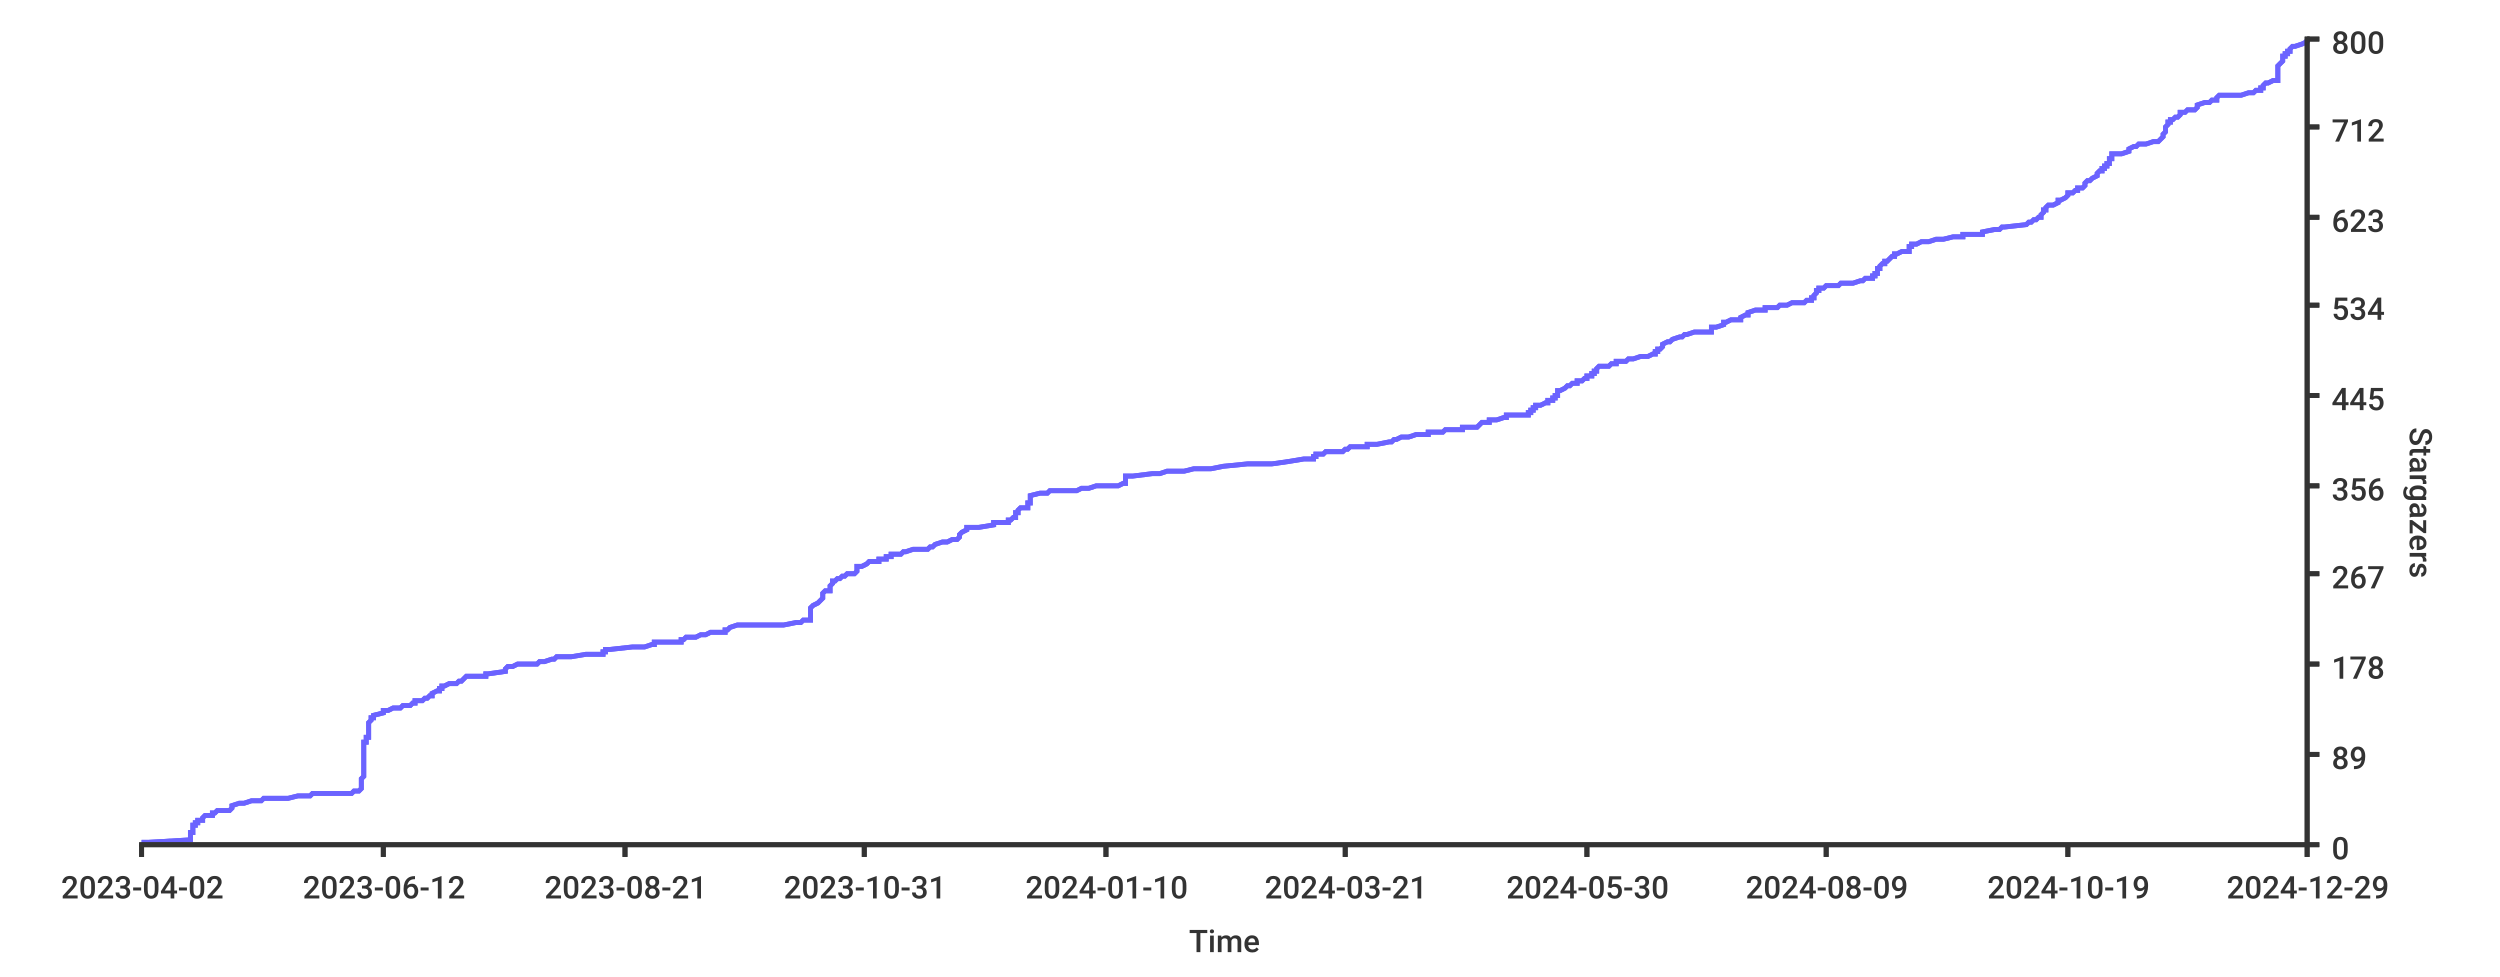
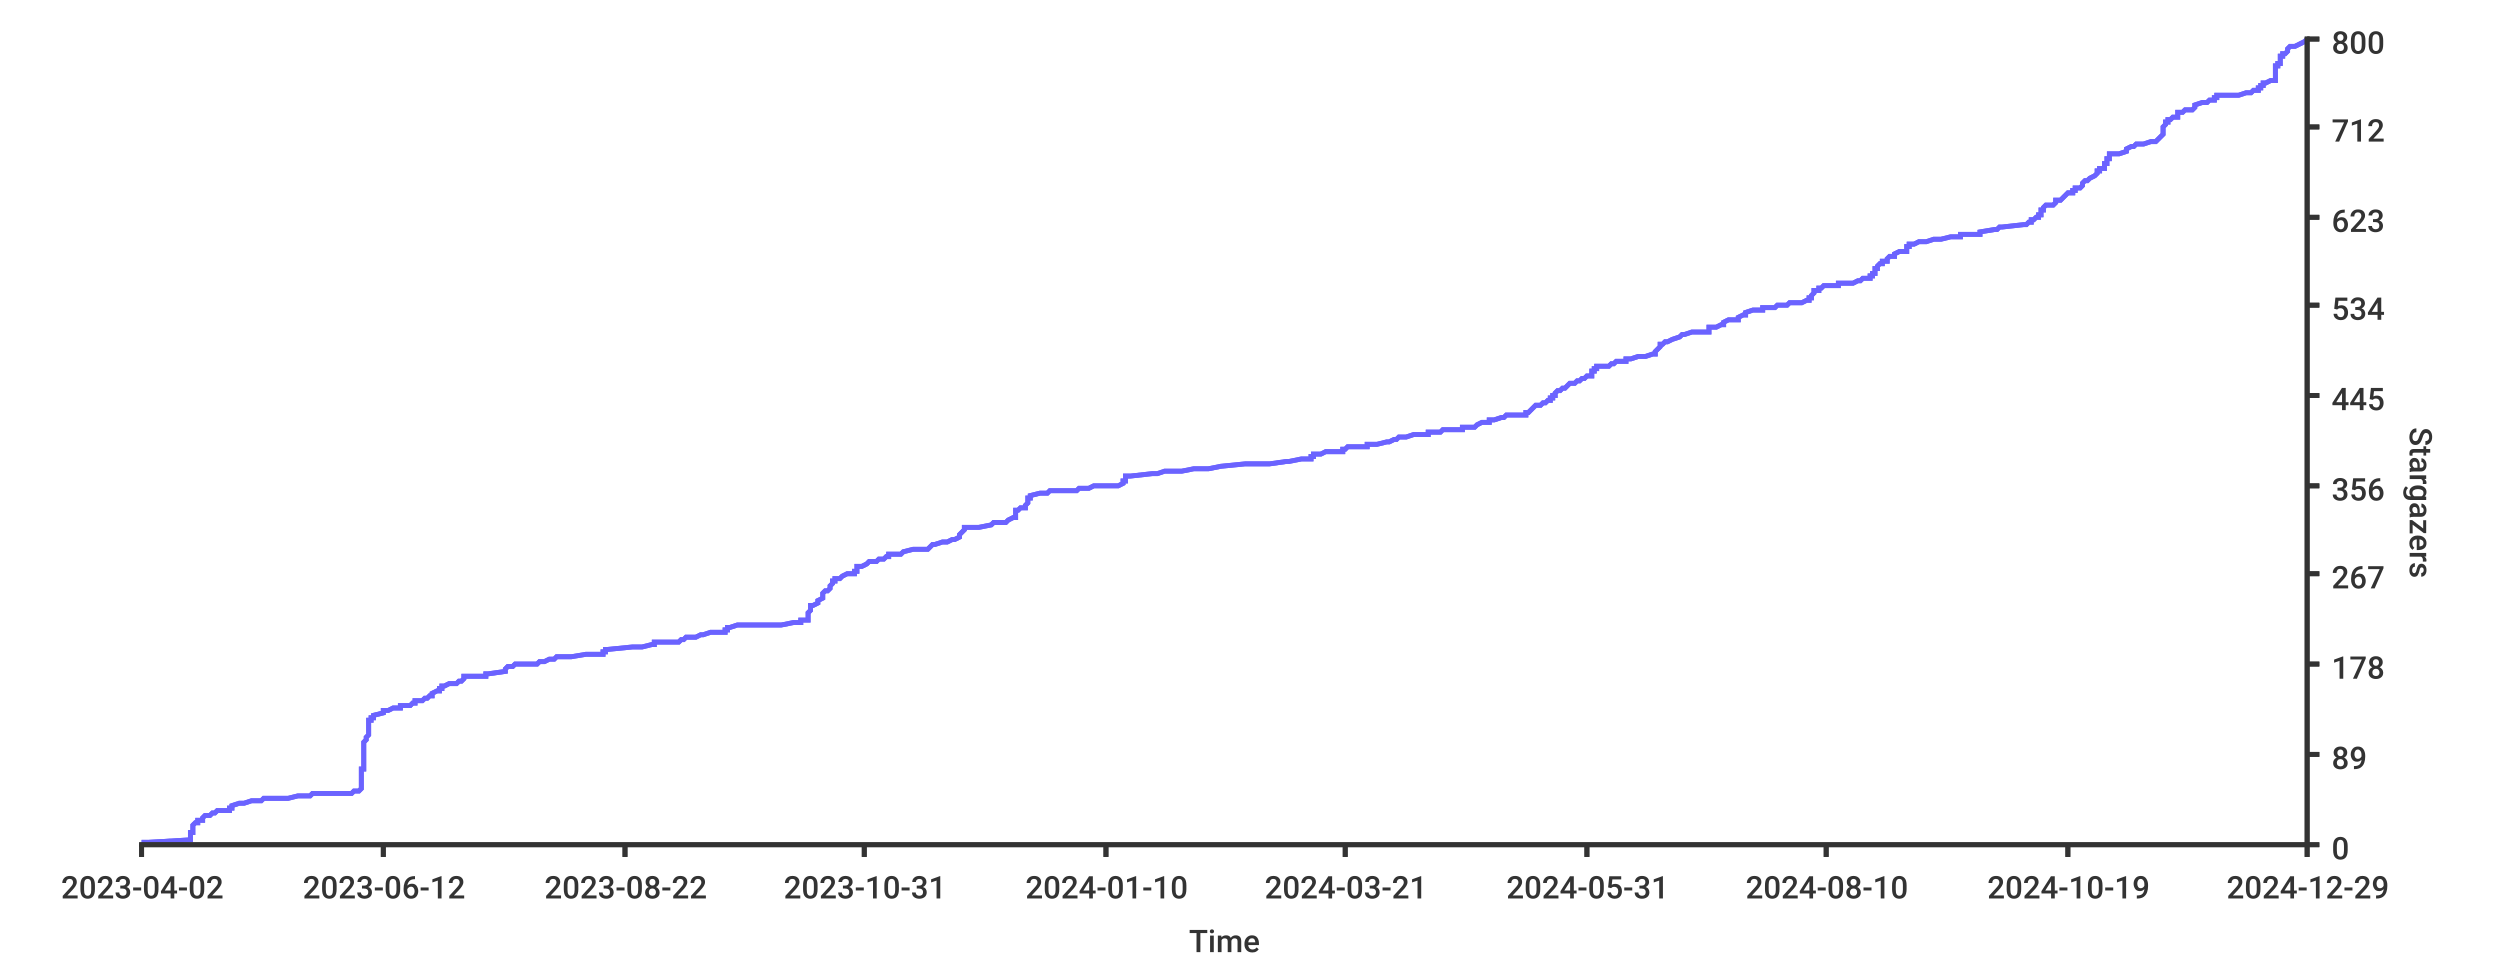
<svg xmlns="http://www.w3.org/2000/svg" width="1024px" height="400px">
  <style type="text/css">
path { fill: none; stroke: rgb(51,51,51); }
path.series { stroke: #6b63ff; }
rect.background { fill: rgb(255,255,255); stroke: none; }

text {
	stroke-width: 0;
	stroke: none;
	fill: rgba(51,51,51,1.0);
	font-size: 12.8px;
	font-family: 'Roboto Medium', sans-serif;
}
</style>
-   <rect class="background" rx="8" x="0" y="0" width="1024px" height="400px" />
  <rect x="0" y="0" width="1024px" height="400px" class="background" rx="8" />
-   <path stroke-width="2" class="series" d="M 58 345 L 61 345 L 78 344 L 78 344 L 78 343 L 78 343 L 78 343 L 78 342 L 78 342 L 78 341 L 79 341 L 79 341 L 79 340 L 79 340 L 79 339 L 79 339 L 79 338 L 79 338 L 80 338 L 80 337 L 81 337 L 81 336 L 82 336 L 83 336 L 83 335 L 83 335 L 84 334 L 85 334 L 87 334 L 87 333 L 88 333 L 89 332 L 94 332 L 95 331 L 95 331 L 95 331 L 95 330 L 95 330 L 98 329 L 99 329 L 100 329 L 103 328 L 107 328 L 108 327 L 116 327 L 118 327 L 122 326 L 127 326 L 128 325 L 144 325 L 145 324 L 145 324 L 147 324 L 148 323 L 148 323 L 148 322 L 148 322 L 148 322 L 148 321 L 148 321 L 148 320 L 148 320 L 148 320 L 148 319 L 148 319 L 149 318 L 149 318 L 149 317 L 149 317 L 149 317 L 149 316 L 149 316 L 149 315 L 149 315 L 149 315 L 149 314 L 149 314 L 149 313 L 149 313 L 149 313 L 149 312 L 149 312 L 149 311 L 149 311 L 149 310 L 149 310 L 149 310 L 149 309 L 149 309 L 149 308 L 149 308 L 149 308 L 149 307 L 149 307 L 149 306 L 149 306 L 149 305 L 149 305 L 149 305 L 149 304 L 150 304 L 150 303 L 150 303 L 150 303 L 150 302 L 151 302 L 151 301 L 151 301 L 151 301 L 151 300 L 151 300 L 151 299 L 151 299 L 151 298 L 151 298 L 151 298 L 151 297 L 151 297 L 151 296 L 151 296 L 151 296 L 152 295 L 152 295 L 152 294 L 153 294 L 153 294 L 153 293 L 153 293 L 157 292 L 157 292 L 157 291 L 159 291 L 159 291 L 161 290 L 164 290 L 165 289 L 167 289 L 168 289 L 169 288 L 170 288 L 170 287 L 173 287 L 173 287 L 174 286 L 175 286 L 176 285 L 177 285 L 177 284 L 177 284 L 177 284 L 179 283 L 180 283 L 180 282 L 181 282 L 181 282 L 181 281 L 182 281 L 184 280 L 185 280 L 187 280 L 188 279 L 189 279 L 190 278 L 190 278 L 191 277 L 192 277 L 199 277 L 199 276 L 200 276 L 207 275 L 207 275 L 207 275 L 207 274 L 207 274 L 208 273 L 210 273 L 212 272 L 212 272 L 220 272 L 221 271 L 223 271 L 226 270 L 227 270 L 227 270 L 228 269 L 234 269 L 240 268 L 247 268 L 247 268 L 247 267 L 248 267 L 248 266 L 250 266 L 259 265 L 263 265 L 264 265 L 267 264 L 268 264 L 268 263 L 279 263 L 279 263 L 279 262 L 280 262 L 281 261 L 284 261 L 285 261 L 287 260 L 289 260 L 291 259 L 297 259 L 297 258 L 298 258 L 298 258 L 299 257 L 299 257 L 302 256 L 308 256 L 321 256 L 326 255 L 328 255 L 329 254 L 330 254 L 332 254 L 332 253 L 332 253 L 332 252 L 332 252 L 332 251 L 332 251 L 332 251 L 332 250 L 332 250 L 332 249 L 332 249 L 332 249 L 333 248 L 333 248 L 335 247 L 335 247 L 335 247 L 336 246 L 336 246 L 337 245 L 337 245 L 337 244 L 337 244 L 337 244 L 337 243 L 337 243 L 338 242 L 339 242 L 340 242 L 340 241 L 340 241 L 340 240 L 340 240 L 341 239 L 341 239 L 341 239 L 341 238 L 342 238 L 343 237 L 343 237 L 344 237 L 345 236 L 346 236 L 347 235 L 350 235 L 350 235 L 351 234 L 351 234 L 351 233 L 351 233 L 351 232 L 353 232 L 353 232 L 355 231 L 355 231 L 356 230 L 358 230 L 360 230 L 360 229 L 363 229 L 363 228 L 364 228 L 365 228 L 365 227 L 369 227 L 370 226 L 371 226 L 374 225 L 376 225 L 380 225 L 381 224 L 382 224 L 383 223 L 383 223 L 383 223 L 386 222 L 388 222 L 390 221 L 390 221 L 392 221 L 393 220 L 393 220 L 393 219 L 393 219 L 394 218 L 394 218 L 394 218 L 396 217 L 396 217 L 396 216 L 397 216 L 401 216 L 407 215 L 407 215 L 407 214 L 411 214 L 413 214 L 413 213 L 414 213 L 415 212 L 416 212 L 416 211 L 416 211 L 416 211 L 416 210 L 417 210 L 417 209 L 417 209 L 417 209 L 418 208 L 421 208 L 421 207 L 421 207 L 421 206 L 421 206 L 422 206 L 422 205 L 422 205 L 422 204 L 422 204 L 422 204 L 422 203 L 422 203 L 426 202 L 429 202 L 429 202 L 430 201 L 441 201 L 443 200 L 446 200 L 449 199 L 456 199 L 458 199 L 460 198 L 461 198 L 461 197 L 461 197 L 461 197 L 461 196 L 461 196 L 461 195 L 463 195 L 464 195 L 472 194 L 475 194 L 478 193 L 485 193 L 489 192 L 493 192 L 496 192 L 501 191 L 501 191 L 511 190 L 521 190 L 521 190 L 528 189 L 528 189 L 534 188 L 535 188 L 538 188 L 538 187 L 539 187 L 539 186 L 542 186 L 543 185 L 546 185 L 550 185 L 551 184 L 552 184 L 553 183 L 556 183 L 560 183 L 560 182 L 564 182 L 569 181 L 570 181 L 570 181 L 571 180 L 572 180 L 574 179 L 577 179 L 580 178 L 582 178 L 585 178 L 585 177 L 591 177 L 592 176 L 595 176 L 599 176 L 599 175 L 605 175 L 606 174 L 606 174 L 607 173 L 608 173 L 610 173 L 610 172 L 613 172 L 616 171 L 617 171 L 617 171 L 617 170 L 626 170 L 626 169 L 626 169 L 627 169 L 627 168 L 628 168 L 628 167 L 629 167 L 629 166 L 631 166 L 631 166 L 633 165 L 634 165 L 634 164 L 635 164 L 636 164 L 636 163 L 637 163 L 637 162 L 637 162 L 638 162 L 638 161 L 638 161 L 638 160 L 639 160 L 641 159 L 641 159 L 641 159 L 642 158 L 643 158 L 644 157 L 645 157 L 646 157 L 646 156 L 648 156 L 649 155 L 649 155 L 650 155 L 650 154 L 652 154 L 652 153 L 653 153 L 653 152 L 653 152 L 654 152 L 654 151 L 654 151 L 655 150 L 656 150 L 659 150 L 660 149 L 662 149 L 662 148 L 665 148 L 666 148 L 667 147 L 669 147 L 672 146 L 675 146 L 677 145 L 678 145 L 678 145 L 678 144 L 679 144 L 679 143 L 680 143 L 680 143 L 681 142 L 681 142 L 681 141 L 681 141 L 683 140 L 684 140 L 684 140 L 685 139 L 685 139 L 688 138 L 689 138 L 689 138 L 690 137 L 691 137 L 694 136 L 696 136 L 701 136 L 701 135 L 701 135 L 701 134 L 703 134 L 706 133 L 706 133 L 706 133 L 706 132 L 707 132 L 709 131 L 712 131 L 713 131 L 713 130 L 713 130 L 715 129 L 716 129 L 716 129 L 716 128 L 716 128 L 719 127 L 723 127 L 723 126 L 727 126 L 728 126 L 729 125 L 732 125 L 734 124 L 737 124 L 739 124 L 740 123 L 742 123 L 742 122 L 742 122 L 743 122 L 743 121 L 743 121 L 744 120 L 744 120 L 744 119 L 745 119 L 745 119 L 745 118 L 747 118 L 748 117 L 748 117 L 753 117 L 754 116 L 759 116 L 762 115 L 762 115 L 763 115 L 764 114 L 767 114 L 767 113 L 768 113 L 768 112 L 769 112 L 769 112 L 769 111 L 769 111 L 769 110 L 770 110 L 770 110 L 770 109 L 770 109 L 771 108 L 772 108 L 772 107 L 772 107 L 773 107 L 774 106 L 774 106 L 775 105 L 776 105 L 776 105 L 776 104 L 777 104 L 779 103 L 781 103 L 782 103 L 782 102 L 782 102 L 782 101 L 783 101 L 783 100 L 783 100 L 785 100 L 787 99 L 790 99 L 793 98 L 794 98 L 796 98 L 800 97 L 804 97 L 804 96 L 807 96 L 812 96 L 812 95 L 812 95 L 817 94 L 819 94 L 820 93 L 820 93 L 821 93 L 830 92 L 830 92 L 831 91 L 832 91 L 832 91 L 833 90 L 834 90 L 835 89 L 835 89 L 836 89 L 836 88 L 836 88 L 837 87 L 837 87 L 837 86 L 837 86 L 838 86 L 838 85 L 838 85 L 839 84 L 840 84 L 841 84 L 843 83 L 843 83 L 843 82 L 844 82 L 844 82 L 846 81 L 846 81 L 847 80 L 847 80 L 847 79 L 847 79 L 849 79 L 850 78 L 851 78 L 851 77 L 852 77 L 853 77 L 854 76 L 854 76 L 854 75 L 854 75 L 855 74 L 855 74 L 856 74 L 857 73 L 857 73 L 859 72 L 859 72 L 859 72 L 859 71 L 859 71 L 860 70 L 861 70 L 861 70 L 861 69 L 862 69 L 862 68 L 863 68 L 863 67 L 864 67 L 864 67 L 864 66 L 864 66 L 864 65 L 865 65 L 865 65 L 865 64 L 865 64 L 865 63 L 868 63 L 869 63 L 872 62 L 872 62 L 872 61 L 872 61 L 874 60 L 875 60 L 875 60 L 876 59 L 879 59 L 882 58 L 882 58 L 884 58 L 885 57 L 885 57 L 886 56 L 886 56 L 886 56 L 886 55 L 886 55 L 887 54 L 887 54 L 887 53 L 887 53 L 887 53 L 887 52 L 887 52 L 888 51 L 888 51 L 888 51 L 888 50 L 889 50 L 889 49 L 889 49 L 890 49 L 891 48 L 892 48 L 893 47 L 893 47 L 893 46 L 895 46 L 895 46 L 896 45 L 899 45 L 900 44 L 900 44 L 900 44 L 900 43 L 900 43 L 903 42 L 905 42 L 906 41 L 908 41 L 908 41 L 908 40 L 908 40 L 909 39 L 915 39 L 918 39 L 921 38 L 923 38 L 924 37 L 925 37 L 926 37 L 926 36 L 927 36 L 927 35 L 927 35 L 928 34 L 929 34 L 929 34 L 931 33 L 933 33 L 933 32 L 933 32 L 933 32 L 933 31 L 933 31 L 933 30 L 933 30 L 933 30 L 933 29 L 933 29 L 933 28 L 933 28 L 933 27 L 933 27 L 933 27 L 934 26 L 934 26 L 935 25 L 935 25 L 935 25 L 935 24 L 935 24 L 935 23 L 936 23 L 936 23 L 936 22 L 937 22 L 937 21 L 938 21 L 938 20 L 938 20 L 938 20 L 939 19 L 940 19 L 943 18 L 943 18 L 943 18 L 945 17 L 945 17 L 945 16" />
-   <path stroke-width="2" class="series" d="M 58 345 L 61 345 L 78 344 L 78 344 L 78 343 L 78 343 L 78 343 L 78 342 L 78 342 L 78 341 L 79 341 L 79 341 L 79 340 L 79 340 L 79 339 L 79 339 L 79 338 L 79 338 L 80 338 L 80 337 L 81 337 L 81 336 L 82 336 L 83 336 L 83 335 L 83 335 L 84 334 L 85 334 L 87 334 L 87 333 L 88 333 L 89 332 L 94 332 L 95 331 L 95 331 L 95 331 L 95 330 L 95 330 L 98 329 L 99 329 L 100 329 L 103 328 L 107 328 L 108 327 L 116 327 L 118 327 L 122 326 L 127 326 L 128 325 L 144 325 L 145 324 L 145 324 L 147 324 L 148 323 L 148 323 L 148 322 L 148 322 L 148 322 L 148 321 L 148 321 L 148 320 L 148 320 L 148 320 L 148 319 L 148 319 L 149 318 L 149 318 L 149 317 L 149 317 L 149 317 L 149 316 L 149 316 L 149 315 L 149 315 L 149 315 L 149 314 L 149 314 L 149 313 L 149 313 L 149 313 L 149 312 L 149 312 L 149 311 L 149 311 L 149 310 L 149 310 L 149 310 L 149 309 L 149 309 L 149 308 L 149 308 L 149 308 L 149 307 L 149 307 L 149 306 L 149 306 L 149 305 L 149 305 L 149 305 L 149 304 L 150 304 L 150 303 L 150 303 L 150 303 L 150 302 L 151 302 L 151 301 L 151 301 L 151 301 L 151 300 L 151 300 L 151 299 L 151 299 L 151 298 L 151 298 L 151 298 L 151 297 L 151 297 L 151 296 L 151 296 L 151 296 L 152 295 L 152 295 L 152 294 L 153 294 L 153 294 L 153 293 L 153 293 L 157 292 L 157 292 L 157 291 L 159 291 L 159 291 L 161 290 L 164 290 L 165 289 L 167 289 L 168 289 L 169 288 L 170 288 L 170 287 L 173 287 L 173 287 L 174 286 L 175 286 L 176 285 L 177 285 L 177 284 L 177 284 L 177 284 L 179 283 L 180 283 L 180 282 L 181 282 L 181 282 L 181 281 L 182 281 L 184 280 L 185 280 L 187 280 L 188 279 L 189 279 L 190 278 L 190 278 L 191 277 L 192 277 L 199 277 L 199 276 L 200 276 L 207 275 L 207 275 L 207 275 L 207 274 L 207 274 L 208 273 L 210 273 L 212 272 L 212 272 L 220 272 L 221 271 L 223 271 L 226 270 L 227 270 L 227 270 L 228 269 L 234 269 L 240 268 L 247 268 L 247 268 L 247 267 L 248 267 L 248 266 L 250 266 L 259 265 L 263 265 L 264 265 L 267 264 L 268 264 L 268 263 L 279 263 L 279 263 L 279 262 L 280 262 L 281 261 L 284 261 L 285 261 L 287 260 L 289 260 L 291 259 L 297 259 L 297 258 L 298 258 L 298 258 L 299 257 L 299 257 L 302 256 L 308 256 L 321 256 L 326 255 L 328 255 L 329 254 L 330 254 L 332 254 L 332 253 L 332 253 L 332 252 L 332 252 L 332 251 L 332 251 L 332 251 L 332 250 L 332 250 L 332 249 L 332 249 L 332 249 L 333 248 L 333 248 L 335 247 L 335 247 L 335 247 L 336 246 L 336 246 L 337 245 L 337 245 L 337 244 L 337 244 L 337 244 L 337 243 L 337 243 L 338 242 L 339 242 L 340 242 L 340 241 L 340 241 L 340 240 L 340 240 L 341 239 L 341 239 L 341 239 L 341 238 L 342 238 L 343 237 L 343 237 L 344 237 L 345 236 L 346 236 L 347 235 L 350 235 L 350 235 L 351 234 L 351 234 L 351 233 L 351 233 L 351 232 L 353 232 L 353 232 L 355 231 L 355 231 L 356 230 L 358 230 L 360 230 L 360 229 L 363 229 L 363 228 L 364 228 L 365 228 L 365 227 L 369 227 L 370 226 L 371 226 L 374 225 L 376 225 L 380 225 L 381 224 L 382 224 L 383 223 L 383 223 L 383 223 L 386 222 L 388 222 L 390 221 L 390 221 L 392 221 L 393 220 L 393 220 L 393 219 L 393 219 L 394 218 L 394 218 L 394 218 L 396 217 L 396 217 L 396 216 L 397 216 L 401 216 L 407 215 L 407 215 L 407 214 L 411 214 L 413 214 L 413 213 L 414 213 L 415 212 L 416 212 L 416 211 L 416 211 L 416 211 L 416 210 L 417 210 L 417 209 L 417 209 L 417 209 L 418 208 L 421 208 L 421 207 L 421 207 L 421 206 L 421 206 L 422 206 L 422 205 L 422 205 L 422 204 L 422 204 L 422 204 L 422 203 L 422 203 L 426 202 L 429 202 L 429 202 L 430 201 L 441 201 L 443 200 L 446 200 L 449 199 L 456 199 L 458 199 L 460 198 L 461 198 L 461 197 L 461 197 L 461 197 L 461 196 L 461 196 L 461 195 L 463 195 L 464 195 L 472 194 L 475 194 L 478 193 L 485 193 L 489 192 L 493 192 L 496 192 L 501 191 L 501 191 L 511 190 L 521 190 L 521 190 L 528 189 L 528 189 L 534 188 L 535 188 L 538 188 L 538 187 L 539 187 L 539 186 L 542 186 L 543 185 L 546 185 L 550 185 L 551 184 L 552 184 L 553 183 L 556 183 L 560 183 L 560 182 L 564 182 L 569 181 L 570 181 L 570 181 L 571 180 L 572 180 L 574 179 L 577 179 L 580 178 L 582 178 L 585 178 L 585 177 L 591 177 L 592 176 L 595 176 L 599 176 L 599 175 L 605 175 L 606 174 L 606 174 L 607 173 L 608 173 L 610 173 L 610 172 L 613 172 L 616 171 L 617 171 L 617 171 L 617 170 L 626 170 L 626 169 L 626 169 L 627 169 L 627 168 L 628 168 L 628 167 L 629 167 L 629 166 L 631 166 L 631 166 L 633 165 L 634 165 L 634 164 L 635 164 L 636 164 L 636 163 L 637 163 L 637 162 L 637 162 L 638 162 L 638 161 L 638 161 L 638 160 L 639 160 L 641 159 L 641 159 L 641 159 L 642 158 L 643 158 L 644 157 L 645 157 L 646 157 L 646 156 L 648 156 L 649 155 L 649 155 L 650 155 L 650 154 L 652 154 L 652 153 L 653 153 L 653 152 L 653 152 L 654 152 L 654 151 L 654 151 L 655 150 L 656 150 L 659 150 L 660 149 L 662 149 L 662 148 L 665 148 L 666 148 L 667 147 L 669 147 L 672 146 L 675 146 L 677 145 L 678 145 L 678 145 L 678 144 L 679 144 L 679 143 L 680 143 L 680 143 L 681 142 L 681 142 L 681 141 L 681 141 L 683 140 L 684 140 L 684 140 L 685 139 L 685 139 L 688 138 L 689 138 L 689 138 L 690 137 L 691 137 L 694 136 L 696 136 L 701 136 L 701 135 L 701 135 L 701 134 L 703 134 L 706 133 L 706 133 L 706 133 L 706 132 L 707 132 L 709 131 L 712 131 L 713 131 L 713 130 L 713 130 L 715 129 L 716 129 L 716 129 L 716 128 L 716 128 L 719 127 L 723 127 L 723 126 L 727 126 L 728 126 L 729 125 L 732 125 L 734 124 L 737 124 L 739 124 L 740 123 L 742 123 L 742 122 L 742 122 L 743 122 L 743 121 L 743 121 L 744 120 L 744 120 L 744 119 L 745 119 L 745 119 L 745 118 L 747 118 L 748 117 L 748 117 L 753 117 L 754 116 L 759 116 L 762 115 L 762 115 L 763 115 L 764 114 L 767 114 L 767 113 L 768 113 L 768 112 L 769 112 L 769 112 L 769 111 L 769 111 L 769 110 L 770 110 L 770 110 L 770 109 L 770 109 L 771 108 L 772 108 L 772 107 L 772 107 L 773 107 L 774 106 L 774 106 L 775 105 L 776 105 L 776 105 L 776 104 L 777 104 L 779 103 L 781 103 L 782 103 L 782 102 L 782 102 L 782 101 L 783 101 L 783 100 L 783 100 L 785 100 L 787 99 L 790 99 L 793 98 L 794 98 L 796 98 L 800 97 L 804 97 L 804 96 L 807 96 L 812 96 L 812 95 L 812 95 L 817 94 L 819 94 L 820 93 L 820 93 L 821 93 L 830 92 L 830 92 L 831 91 L 832 91 L 832 91 L 833 90 L 834 90 L 835 89 L 835 89 L 836 89 L 836 88 L 836 88 L 837 87 L 837 87 L 837 86 L 837 86 L 838 86 L 838 85 L 838 85 L 839 84 L 840 84 L 841 84 L 843 83 L 843 83 L 843 82 L 844 82 L 844 82 L 846 81 L 846 81 L 847 80 L 847 80 L 847 79 L 847 79 L 849 79 L 850 78 L 851 78 L 851 77 L 852 77 L 853 77 L 854 76 L 854 76 L 854 75 L 854 75 L 855 74 L 855 74 L 856 74 L 857 73 L 857 73 L 859 72 L 859 72 L 859 72 L 859 71 L 859 71 L 860 70 L 861 70 L 861 70 L 861 69 L 862 69 L 862 68 L 863 68 L 863 67 L 864 67 L 864 67 L 864 66 L 864 66 L 864 65 L 865 65 L 865 65 L 865 64 L 865 64 L 865 63 L 868 63 L 869 63 L 872 62 L 872 62 L 872 61 L 872 61 L 874 60 L 875 60 L 875 60 L 876 59 L 879 59 L 882 58 L 882 58 L 884 58 L 885 57 L 885 57 L 886 56 L 886 56 L 886 56 L 886 55 L 886 55 L 887 54 L 887 54 L 887 53 L 887 53 L 887 53 L 887 52 L 887 52 L 888 51 L 888 51 L 888 51 L 888 50 L 889 50 L 889 49 L 889 49 L 890 49 L 891 48 L 892 48 L 893 47 L 893 47 L 893 46 L 895 46 L 895 46 L 896 45 L 899 45 L 900 44 L 900 44 L 900 44 L 900 43 L 900 43 L 903 42 L 905 42 L 906 41 L 908 41 L 908 41 L 908 40 L 908 40 L 909 39 L 915 39 L 918 39 L 921 38 L 923 38 L 924 37 L 925 37 L 926 37 L 926 36 L 927 36 L 927 35 L 927 35 L 928 34 L 929 34 L 929 34 L 931 33 L 933 33 L 933 32 L 933 32 L 933 32 L 933 31 L 933 31 L 933 30 L 933 30 L 933 30 L 933 29 L 933 29 L 933 28 L 933 28 L 933 27 L 933 27 L 933 27 L 934 26 L 934 26 L 935 25 L 935 25 L 935 25 L 935 24 L 935 24 L 935 23 L 936 23 L 936 23 L 936 22 L 937 22 L 937 21 L 938 21 L 938 20 L 938 20 L 938 20 L 939 19 L 940 19 L 943 18 L 943 18 L 943 18 L 945 17 L 945 17 L 945 16" />
+   <rect width="1024px" height="400px" class="background" rx="8" x="0" y="0" />
+   <path stroke-width="2" class="series" d="M 58 345 L 61 345 L 78 344 L 78 344 L 78 343 L 78 343 L 78 343 L 78 342 L 78 342 L 78 341 L 79 341 L 79 341 L 79 340 L 79 340 L 79 339 L 79 339 L 79 338 L 79 338 L 79 338 L 80 337 L 81 337 L 81 336 L 82 336 L 83 336 L 83 335 L 83 335 L 84 334 L 85 334 L 86 334 L 87 333 L 88 333 L 89 332 L 94 332 L 94 331 L 94 331 L 95 331 L 95 330 L 95 330 L 98 329 L 99 329 L 100 329 L 103 328 L 107 328 L 108 327 L 116 327 L 118 327 L 122 326 L 127 326 L 128 325 L 144 325 L 145 324 L 145 324 L 147 324 L 148 323 L 148 323 L 148 322 L 148 322 L 148 322 L 148 321 L 148 321 L 148 320 L 148 320 L 148 320 L 148 319 L 148 319 L 148 318 L 148 318 L 148 317 L 148 317 L 148 317 L 148 316 L 148 316 L 148 315 L 148 315 L 149 315 L 149 314 L 149 314 L 149 313 L 149 313 L 149 313 L 149 312 L 149 312 L 149 311 L 149 311 L 149 310 L 149 310 L 149 310 L 149 309 L 149 309 L 149 308 L 149 308 L 149 308 L 149 307 L 149 307 L 149 306 L 149 306 L 149 305 L 149 305 L 149 305 L 149 304 L 149 304 L 150 303 L 150 303 L 150 303 L 150 302 L 150 302 L 151 301 L 151 301 L 151 301 L 151 300 L 151 300 L 151 299 L 151 299 L 151 298 L 151 298 L 151 298 L 151 297 L 151 297 L 151 296 L 151 296 L 151 296 L 151 295 L 152 295 L 152 294 L 153 294 L 153 294 L 153 293 L 153 293 L 157 292 L 157 292 L 157 291 L 159 291 L 159 291 L 161 290 L 164 290 L 164 289 L 167 289 L 168 289 L 169 288 L 170 288 L 170 287 L 173 287 L 173 287 L 174 286 L 175 286 L 176 285 L 177 285 L 177 284 L 177 284 L 177 284 L 179 283 L 180 283 L 180 282 L 180 282 L 181 282 L 181 281 L 182 281 L 184 280 L 185 280 L 187 280 L 188 279 L 189 279 L 190 278 L 190 278 L 190 277 L 192 277 L 199 277 L 199 276 L 200 276 L 207 275 L 207 275 L 207 275 L 207 274 L 207 274 L 208 273 L 210 273 L 211 272 L 212 272 L 220 272 L 221 271 L 223 271 L 225 270 L 227 270 L 227 270 L 228 269 L 234 269 L 240 268 L 247 268 L 247 268 L 247 267 L 248 267 L 248 266 L 249 266 L 259 265 L 263 265 L 263 265 L 267 264 L 268 264 L 268 263 L 278 263 L 278 263 L 279 262 L 280 262 L 281 261 L 284 261 L 285 261 L 287 260 L 288 260 L 291 259 L 297 259 L 297 258 L 298 258 L 298 258 L 298 257 L 299 257 L 302 256 L 308 256 L 320 256 L 325 255 L 328 255 L 328 254 L 330 254 L 331 254 L 331 253 L 331 253 L 331 252 L 331 252 L 331 251 L 331 251 L 331 251 L 332 250 L 332 250 L 332 249 L 332 249 L 332 249 L 332 248 L 333 248 L 335 247 L 335 247 L 335 247 L 335 246 L 335 246 L 337 245 L 337 245 L 337 244 L 337 244 L 337 244 L 337 243 L 337 243 L 338 242 L 339 242 L 339 242 L 340 241 L 340 241 L 340 240 L 340 240 L 341 239 L 341 239 L 341 239 L 341 238 L 342 238 L 342 237 L 343 237 L 344 237 L 345 236 L 345 236 L 347 235 L 350 235 L 350 235 L 350 234 L 351 234 L 351 233 L 351 233 L 351 232 L 353 232 L 353 232 L 355 231 L 355 231 L 356 230 L 358 230 L 359 230 L 360 229 L 362 229 L 363 228 L 363 228 L 364 228 L 364 227 L 369 227 L 370 226 L 370 226 L 374 225 L 376 225 L 380 225 L 381 224 L 381 224 L 382 223 L 383 223 L 383 223 L 386 222 L 388 222 L 390 221 L 390 221 L 391 221 L 393 220 L 393 220 L 393 219 L 393 219 L 394 218 L 394 218 L 394 218 L 395 217 L 395 217 L 395 216 L 396 216 L 401 216 L 406 215 L 406 215 L 407 214 L 410 214 L 412 214 L 413 213 L 413 213 L 415 212 L 416 212 L 416 211 L 416 211 L 416 211 L 416 210 L 416 210 L 416 209 L 417 209 L 417 209 L 418 208 L 420 208 L 420 207 L 420 207 L 421 206 L 421 206 L 421 206 L 421 205 L 421 205 L 421 204 L 421 204 L 422 204 L 422 203 L 422 203 L 426 202 L 429 202 L 429 202 L 430 201 L 441 201 L 442 200 L 446 200 L 448 199 L 455 199 L 458 199 L 460 198 L 460 198 L 460 197 L 460 197 L 461 197 L 461 196 L 461 196 L 461 195 L 462 195 L 463 195 L 472 194 L 474 194 L 477 193 L 484 193 L 489 192 L 493 192 L 495 192 L 500 191 L 500 191 L 510 190 L 520 190 L 520 190 L 527 189 L 528 189 L 533 188 L 534 188 L 537 188 L 537 187 L 538 187 L 538 186 L 541 186 L 543 185 L 546 185 L 550 185 L 550 184 L 551 184 L 552 183 L 556 183 L 560 183 L 560 182 L 564 182 L 568 181 L 569 181 L 569 181 L 571 180 L 572 180 L 573 179 L 576 179 L 579 178 L 582 178 L 585 178 L 585 177 L 590 177 L 591 176 L 594 176 L 599 176 L 599 175 L 604 175 L 605 174 L 605 174 L 607 173 L 607 173 L 610 173 L 610 172 L 612 172 L 615 171 L 616 171 L 616 171 L 617 170 L 625 170 L 625 169 L 626 169 L 626 169 L 627 168 L 627 168 L 628 167 L 628 167 L 629 166 L 631 166 L 631 166 L 632 165 L 633 165 L 634 164 L 634 164 L 635 164 L 635 163 L 636 163 L 636 162 L 636 162 L 637 162 L 637 161 L 637 161 L 638 160 L 639 160 L 640 159 L 640 159 L 641 159 L 642 158 L 642 158 L 643 157 L 645 157 L 645 157 L 646 156 L 647 156 L 648 155 L 649 155 L 649 155 L 650 154 L 652 154 L 652 153 L 652 153 L 652 152 L 653 152 L 653 152 L 653 151 L 654 151 L 654 150 L 655 150 L 659 150 L 660 149 L 661 149 L 662 148 L 664 148 L 666 148 L 666 147 L 668 147 L 671 146 L 674 146 L 677 145 L 677 145 L 678 145 L 678 144 L 678 144 L 679 143 L 679 143 L 679 143 L 680 142 L 680 142 L 680 141 L 681 141 L 682 140 L 683 140 L 683 140 L 685 139 L 685 139 L 688 138 L 688 138 L 688 138 L 689 137 L 690 137 L 693 136 L 696 136 L 700 136 L 700 135 L 700 135 L 700 134 L 703 134 L 705 133 L 706 133 L 706 133 L 706 132 L 706 132 L 708 131 L 712 131 L 712 131 L 712 130 L 712 130 L 714 129 L 715 129 L 715 129 L 715 128 L 715 128 L 718 127 L 722 127 L 722 126 L 727 126 L 727 126 L 728 125 L 732 125 L 733 124 L 736 124 L 738 124 L 740 123 L 741 123 L 741 122 L 742 122 L 742 122 L 742 121 L 742 121 L 743 120 L 743 120 L 743 119 L 744 119 L 745 119 L 745 118 L 746 118 L 747 117 L 747 117 L 753 117 L 753 116 L 759 116 L 761 115 L 761 115 L 762 115 L 763 114 L 766 114 L 766 113 L 767 113 L 767 112 L 768 112 L 768 112 L 768 111 L 768 111 L 768 110 L 769 110 L 769 110 L 769 109 L 769 109 L 770 108 L 771 108 L 771 107 L 771 107 L 773 107 L 773 106 L 773 106 L 774 105 L 775 105 L 776 105 L 776 104 L 776 104 L 778 103 L 781 103 L 781 103 L 781 102 L 781 102 L 781 101 L 782 101 L 782 100 L 782 100 L 784 100 L 786 99 L 789 99 L 792 98 L 793 98 L 795 98 L 799 97 L 803 97 L 803 96 L 806 96 L 811 96 L 811 95 L 811 95 L 817 94 L 818 94 L 819 93 L 819 93 L 820 93 L 829 92 L 830 92 L 831 91 L 831 91 L 832 91 L 832 90 L 833 90 L 834 89 L 834 89 L 835 89 L 835 88 L 836 88 L 836 87 L 836 87 L 836 86 L 837 86 L 837 86 L 837 85 L 837 85 L 838 84 L 839 84 L 841 84 L 842 83 L 842 83 L 842 82 L 843 82 L 844 82 L 845 81 L 845 81 L 846 80 L 846 80 L 847 79 L 847 79 L 849 79 L 849 78 L 850 78 L 850 77 L 852 77 L 852 77 L 853 76 L 853 76 L 853 75 L 853 75 L 854 74 L 855 74 L 855 74 L 856 73 L 856 73 L 858 72 L 858 72 L 858 72 L 859 71 L 859 71 L 859 70 L 860 70 L 860 70 L 860 69 L 862 69 L 862 68 L 862 68 L 862 67 L 863 67 L 863 67 L 863 66 L 863 66 L 863 65 L 864 65 L 864 65 L 864 64 L 864 64 L 864 63 L 867 63 L 868 63 L 871 62 L 871 62 L 871 61 L 871 61 L 873 60 L 874 60 L 874 60 L 875 59 L 878 59 L 881 58 L 881 58 L 883 58 L 884 57 L 884 57 L 885 56 L 885 56 L 885 56 L 886 55 L 886 55 L 886 54 L 886 54 L 886 53 L 886 53 L 886 53 L 886 52 L 886 52 L 887 51 L 887 51 L 887 51 L 887 50 L 888 50 L 888 49 L 888 49 L 889 49 L 890 48 L 892 48 L 892 47 L 892 47 L 892 46 L 894 46 L 894 46 L 895 45 L 898 45 L 899 44 L 899 44 L 899 44 L 899 43 L 899 43 L 902 42 L 904 42 L 905 41 L 907 41 L 907 41 L 907 40 L 908 40 L 908 39 L 914 39 L 917 39 L 920 38 L 922 38 L 923 37 L 924 37 L 925 37 L 925 36 L 926 36 L 926 35 L 927 35 L 927 34 L 928 34 L 928 34 L 930 33 L 932 33 L 932 32 L 932 32 L 932 32 L 932 31 L 932 31 L 932 30 L 932 30 L 932 30 L 932 29 L 932 29 L 932 28 L 932 28 L 932 27 L 933 27 L 933 27 L 933 26 L 934 26 L 934 25 L 934 25 L 934 25 L 934 24 L 934 24 L 934 23 L 935 23 L 935 23 L 935 22 L 936 22 L 937 21 L 937 21 L 937 20 L 937 20 L 937 20 L 938 19 L 940 19 L 942 18 L 942 18 L 942 18 L 944 17 L 944 17 L 945 16 L 945 16" />
+   <path stroke-width="2" class="series" d="M 58 345 L 61 345 L 78 344 L 78 344 L 78 343 L 78 343 L 78 343 L 78 342 L 78 342 L 78 341 L 79 341 L 79 341 L 79 340 L 79 340 L 79 339 L 79 339 L 79 338 L 79 338 L 79 338 L 80 337 L 81 337 L 81 336 L 82 336 L 83 336 L 83 335 L 83 335 L 84 334 L 85 334 L 86 334 L 87 333 L 88 333 L 89 332 L 94 332 L 94 331 L 94 331 L 95 331 L 95 330 L 95 330 L 98 329 L 99 329 L 100 329 L 103 328 L 107 328 L 108 327 L 116 327 L 118 327 L 122 326 L 127 326 L 128 325 L 144 325 L 145 324 L 145 324 L 147 324 L 148 323 L 148 323 L 148 322 L 148 322 L 148 322 L 148 321 L 148 321 L 148 320 L 148 320 L 148 320 L 148 319 L 148 319 L 148 318 L 148 318 L 148 317 L 148 317 L 148 317 L 148 316 L 148 316 L 148 315 L 148 315 L 149 315 L 149 314 L 149 314 L 149 313 L 149 313 L 149 313 L 149 312 L 149 312 L 149 311 L 149 311 L 149 310 L 149 310 L 149 310 L 149 309 L 149 309 L 149 308 L 149 308 L 149 308 L 149 307 L 149 307 L 149 306 L 149 306 L 149 305 L 149 305 L 149 305 L 149 304 L 149 304 L 150 303 L 150 303 L 150 303 L 150 302 L 150 302 L 151 301 L 151 301 L 151 301 L 151 300 L 151 300 L 151 299 L 151 299 L 151 298 L 151 298 L 151 298 L 151 297 L 151 297 L 151 296 L 151 296 L 151 296 L 151 295 L 152 295 L 152 294 L 153 294 L 153 294 L 153 293 L 153 293 L 157 292 L 157 292 L 157 291 L 159 291 L 159 291 L 161 290 L 164 290 L 164 289 L 167 289 L 168 289 L 169 288 L 170 288 L 170 287 L 173 287 L 173 287 L 174 286 L 175 286 L 176 285 L 177 285 L 177 284 L 177 284 L 177 284 L 179 283 L 180 283 L 180 282 L 180 282 L 181 282 L 181 281 L 182 281 L 184 280 L 185 280 L 187 280 L 188 279 L 189 279 L 190 278 L 190 278 L 190 277 L 192 277 L 199 277 L 199 276 L 200 276 L 207 275 L 207 275 L 207 275 L 207 274 L 207 274 L 208 273 L 210 273 L 211 272 L 212 272 L 220 272 L 221 271 L 223 271 L 225 270 L 227 270 L 227 270 L 228 269 L 234 269 L 240 268 L 247 268 L 247 268 L 247 267 L 248 267 L 248 266 L 249 266 L 259 265 L 263 265 L 263 265 L 267 264 L 268 264 L 268 263 L 278 263 L 278 263 L 279 262 L 280 262 L 281 261 L 284 261 L 285 261 L 287 260 L 288 260 L 291 259 L 297 259 L 297 258 L 298 258 L 298 258 L 298 257 L 299 257 L 302 256 L 308 256 L 320 256 L 325 255 L 328 255 L 328 254 L 330 254 L 331 254 L 331 253 L 331 253 L 331 252 L 331 252 L 331 251 L 331 251 L 331 251 L 332 250 L 332 250 L 332 249 L 332 249 L 332 249 L 332 248 L 333 248 L 335 247 L 335 247 L 335 247 L 335 246 L 335 246 L 337 245 L 337 245 L 337 244 L 337 244 L 337 244 L 337 243 L 337 243 L 338 242 L 339 242 L 339 242 L 340 241 L 340 241 L 340 240 L 340 240 L 341 239 L 341 239 L 341 239 L 341 238 L 342 238 L 342 237 L 343 237 L 344 237 L 345 236 L 345 236 L 347 235 L 350 235 L 350 235 L 350 234 L 351 234 L 351 233 L 351 233 L 351 232 L 353 232 L 353 232 L 355 231 L 355 231 L 356 230 L 358 230 L 359 230 L 360 229 L 362 229 L 363 228 L 363 228 L 364 228 L 364 227 L 369 227 L 370 226 L 370 226 L 374 225 L 376 225 L 380 225 L 381 224 L 381 224 L 382 223 L 383 223 L 383 223 L 386 222 L 388 222 L 390 221 L 390 221 L 391 221 L 393 220 L 393 220 L 393 219 L 393 219 L 394 218 L 394 218 L 394 218 L 395 217 L 395 217 L 395 216 L 396 216 L 401 216 L 406 215 L 406 215 L 407 214 L 410 214 L 412 214 L 413 213 L 413 213 L 415 212 L 416 212 L 416 211 L 416 211 L 416 211 L 416 210 L 416 210 L 416 209 L 417 209 L 417 209 L 418 208 L 420 208 L 420 207 L 420 207 L 421 206 L 421 206 L 421 206 L 421 205 L 421 205 L 421 204 L 421 204 L 422 204 L 422 203 L 422 203 L 426 202 L 429 202 L 429 202 L 430 201 L 441 201 L 442 200 L 446 200 L 448 199 L 455 199 L 458 199 L 460 198 L 460 198 L 460 197 L 460 197 L 461 197 L 461 196 L 461 196 L 461 195 L 462 195 L 463 195 L 472 194 L 474 194 L 477 193 L 484 193 L 489 192 L 493 192 L 495 192 L 500 191 L 500 191 L 510 190 L 520 190 L 520 190 L 527 189 L 528 189 L 533 188 L 534 188 L 537 188 L 537 187 L 538 187 L 538 186 L 541 186 L 543 185 L 546 185 L 550 185 L 550 184 L 551 184 L 552 183 L 556 183 L 560 183 L 560 182 L 564 182 L 568 181 L 569 181 L 569 181 L 571 180 L 572 180 L 573 179 L 576 179 L 579 178 L 582 178 L 585 178 L 585 177 L 590 177 L 591 176 L 594 176 L 599 176 L 599 175 L 604 175 L 605 174 L 605 174 L 607 173 L 607 173 L 610 173 L 610 172 L 612 172 L 615 171 L 616 171 L 616 171 L 617 170 L 625 170 L 625 169 L 626 169 L 626 169 L 627 168 L 627 168 L 628 167 L 628 167 L 629 166 L 631 166 L 631 166 L 632 165 L 633 165 L 634 164 L 634 164 L 635 164 L 635 163 L 636 163 L 636 162 L 636 162 L 637 162 L 637 161 L 637 161 L 638 160 L 639 160 L 640 159 L 640 159 L 641 159 L 642 158 L 642 158 L 643 157 L 645 157 L 645 157 L 646 156 L 647 156 L 648 155 L 649 155 L 649 155 L 650 154 L 652 154 L 652 153 L 652 153 L 652 152 L 653 152 L 653 152 L 653 151 L 654 151 L 654 150 L 655 150 L 659 150 L 660 149 L 661 149 L 662 148 L 664 148 L 666 148 L 666 147 L 668 147 L 671 146 L 674 146 L 677 145 L 677 145 L 678 145 L 678 144 L 678 144 L 679 143 L 679 143 L 679 143 L 680 142 L 680 142 L 680 141 L 681 141 L 682 140 L 683 140 L 683 140 L 685 139 L 685 139 L 688 138 L 688 138 L 688 138 L 689 137 L 690 137 L 693 136 L 696 136 L 700 136 L 700 135 L 700 135 L 700 134 L 703 134 L 705 133 L 706 133 L 706 133 L 706 132 L 706 132 L 708 131 L 712 131 L 712 131 L 712 130 L 712 130 L 714 129 L 715 129 L 715 129 L 715 128 L 715 128 L 718 127 L 722 127 L 722 126 L 727 126 L 727 126 L 728 125 L 732 125 L 733 124 L 736 124 L 738 124 L 740 123 L 741 123 L 741 122 L 742 122 L 742 122 L 742 121 L 742 121 L 743 120 L 743 120 L 743 119 L 744 119 L 745 119 L 745 118 L 746 118 L 747 117 L 747 117 L 753 117 L 753 116 L 759 116 L 761 115 L 761 115 L 762 115 L 763 114 L 766 114 L 766 113 L 767 113 L 767 112 L 768 112 L 768 112 L 768 111 L 768 111 L 768 110 L 769 110 L 769 110 L 769 109 L 769 109 L 770 108 L 771 108 L 771 107 L 771 107 L 773 107 L 773 106 L 773 106 L 774 105 L 775 105 L 776 105 L 776 104 L 776 104 L 778 103 L 781 103 L 781 103 L 781 102 L 781 102 L 781 101 L 782 101 L 782 100 L 782 100 L 784 100 L 786 99 L 789 99 L 792 98 L 793 98 L 795 98 L 799 97 L 803 97 L 803 96 L 806 96 L 811 96 L 811 95 L 811 95 L 817 94 L 818 94 L 819 93 L 819 93 L 820 93 L 829 92 L 830 92 L 831 91 L 831 91 L 832 91 L 832 90 L 833 90 L 834 89 L 834 89 L 835 89 L 835 88 L 836 88 L 836 87 L 836 87 L 836 86 L 837 86 L 837 86 L 837 85 L 837 85 L 838 84 L 839 84 L 841 84 L 842 83 L 842 83 L 842 82 L 843 82 L 844 82 L 845 81 L 845 81 L 846 80 L 846 80 L 847 79 L 847 79 L 849 79 L 849 78 L 850 78 L 850 77 L 852 77 L 852 77 L 853 76 L 853 76 L 853 75 L 853 75 L 854 74 L 855 74 L 855 74 L 856 73 L 856 73 L 858 72 L 858 72 L 858 72 L 859 71 L 859 71 L 859 70 L 860 70 L 860 70 L 860 69 L 862 69 L 862 68 L 862 68 L 862 67 L 863 67 L 863 67 L 863 66 L 863 66 L 863 65 L 864 65 L 864 65 L 864 64 L 864 64 L 864 63 L 867 63 L 868 63 L 871 62 L 871 62 L 871 61 L 871 61 L 873 60 L 874 60 L 874 60 L 875 59 L 878 59 L 881 58 L 881 58 L 883 58 L 884 57 L 884 57 L 885 56 L 885 56 L 885 56 L 886 55 L 886 55 L 886 54 L 886 54 L 886 53 L 886 53 L 886 53 L 886 52 L 886 52 L 887 51 L 887 51 L 887 51 L 887 50 L 888 50 L 888 49 L 888 49 L 889 49 L 890 48 L 892 48 L 892 47 L 892 47 L 892 46 L 894 46 L 894 46 L 895 45 L 898 45 L 899 44 L 899 44 L 899 44 L 899 43 L 899 43 L 902 42 L 904 42 L 905 41 L 907 41 L 907 41 L 907 40 L 908 40 L 908 39 L 914 39 L 917 39 L 920 38 L 922 38 L 923 37 L 924 37 L 925 37 L 925 36 L 926 36 L 926 35 L 927 35 L 927 34 L 928 34 L 928 34 L 930 33 L 932 33 L 932 32 L 932 32 L 932 32 L 932 31 L 932 31 L 932 30 L 932 30 L 932 30 L 932 29 L 932 29 L 932 28 L 932 28 L 932 27 L 933 27 L 933 27 L 933 26 L 934 26 L 934 25 L 934 25 L 934 25 L 934 24 L 934 24 L 934 23 L 935 23 L 935 23 L 935 22 L 936 22 L 937 21 L 937 21 L 937 20 L 937 20 L 937 20 L 938 19 L 940 19 L 942 18 L 942 18 L 942 18 L 944 17 L 944 17 L 945 16 L 945 16" />
  <path stroke-width="2" d="M 945 346 L 945 15" />
-   <path stroke-width="2" d="M 945 346 L 945 15" />
+   <path d="M 945 346 L 945 15" stroke-width="2" />
  <path stroke-width="2" d="M 945 346 L 950 346" />
  <path stroke-width="2" d="M 945 346 L 950 346" />
-   <text x="955" y="352">0</text>
+   <text y="352" x="955">0</text>
  <path stroke-width="2" d="M 945 309 L 950 309" />
  <path stroke-width="2" d="M 945 309 L 950 309" />
  <text x="955" y="315">89</text>
+   <path d="M 945 272 L 950 272" stroke-width="2" />
  <path stroke-width="2" d="M 945 272 L 950 272" />
-   <path stroke-width="2" d="M 945 272 L 950 272" />
-   <text y="278" x="955">178</text>
+   <text x="955" y="278">178</text>
  <path stroke-width="2" d="M 945 235 L 950 235" />
  <path stroke-width="2" d="M 945 235 L 950 235" />
-   <text x="955" y="241">267</text>
+   <text y="241" x="955">267</text>
  <path stroke-width="2" d="M 945 199 L 950 199" />
  <path stroke-width="2" d="M 945 199 L 950 199" />
-   <text y="205" x="955">356</text>
-   <path stroke-width="2" d="M 945 162 L 950 162" />
+   <text x="955" y="205">356</text>
+   <path d="M 945 162 L 950 162" stroke-width="2" />
  <path stroke-width="2" d="M 945 162 L 950 162" />
  <text x="955" y="168">445</text>
-   <path d="M 945 125 L 950 125" stroke-width="2" />
+   <path stroke-width="2" d="M 945 125 L 950 125" />
  <path stroke-width="2" d="M 945 125 L 950 125" />
  <text x="955" y="131">534</text>
  <path stroke-width="2" d="M 945 89 L 950 89" />
  <path stroke-width="2" d="M 945 89 L 950 89" />
  <text x="955" y="95">623</text>
  <path stroke-width="2" d="M 945 52 L 950 52" />
  <path stroke-width="2" d="M 945 52 L 950 52" />
  <text x="955" y="58">712</text>
  <path stroke-width="2" d="M 945 16 L 950 16" />
  <path stroke-width="2" d="M 945 16 L 950 16" />
  <text x="955" y="22">800</text>
-   <text x="987" y="175" transform="rotate(90.00,987,175)">Stargazers</text>
+   <text y="175" transform="rotate(90.00,987,175)" x="987">Stargazers</text>
  <path stroke-width="2" d="M 57 346 L 945 346" />
-   <path d="M 57 346 L 945 346" stroke-width="2" />
+   <path stroke-width="2" d="M 57 346 L 945 346" />
  <path stroke-width="2" d="M 58 346 L 58 351" />
  <path stroke-width="2" d="M 58 346 L 58 351" />
  <text x="25" y="368">2023-04-02</text>
  <path stroke-width="2" d="M 157 346 L 157 351" />
-   <path d="M 157 346 L 157 351" stroke-width="2" />
+   <path stroke-width="2" d="M 157 346 L 157 351" />
  <text x="124" y="368">2023-06-12</text>
  <path stroke-width="2" d="M 256 346 L 256 351" />
  <path stroke-width="2" d="M 256 346 L 256 351" />
-   <text x="223" y="368">2023-08-21</text>
-   <path stroke-width="2" d="M 354 346 L 354 351" />
+   <text x="223" y="368">2023-08-22</text>
+   <path d="M 354 346 L 354 351" stroke-width="2" />
  <path stroke-width="2" d="M 354 346 L 354 351" />
  <text x="321" y="368">2023-10-31</text>
  <path stroke-width="2" d="M 453 346 L 453 351" />
  <path stroke-width="2" d="M 453 346 L 453 351" />
  <text x="420" y="368">2024-01-10</text>
  <path stroke-width="2" d="M 551 346 L 551 351" />
  <path stroke-width="2" d="M 551 346 L 551 351" />
-   <text x="518" y="368">2024-03-21</text>
+   <text y="368" x="518">2024-03-21</text>
+   <path d="M 650 346 L 650 351" stroke-width="2" />
  <path stroke-width="2" d="M 650 346 L 650 351" />
-   <path stroke-width="2" d="M 650 346 L 650 351" />
-   <text x="617" y="368">2024-05-30</text>
-   <path d="M 748 346 L 748 351" stroke-width="2" />
+   <text x="617" y="368">2024-05-31</text>
  <path stroke-width="2" d="M 748 346 L 748 351" />
-   <text x="715" y="368">2024-08-09</text>
+   <path stroke-width="2" d="M 748 346 L 748 351" />
+   <text x="715" y="368">2024-08-10</text>
  <path stroke-width="2" d="M 847 346 L 847 351" />
  <path stroke-width="2" d="M 847 346 L 847 351" />
  <text x="814" y="368">2024-10-19</text>
  <path stroke-width="2" d="M 945 346 L 945 351" />
-   <path d="M 945 346 L 945 351" stroke-width="2" />
-   <text x="912" y="368">2024-12-29</text>
+   <path stroke-width="2" d="M 945 346 L 945 351" />
+   <text y="368" x="912">2024-12-29</text>
  <text x="487" y="390">Time</text>
</svg>
